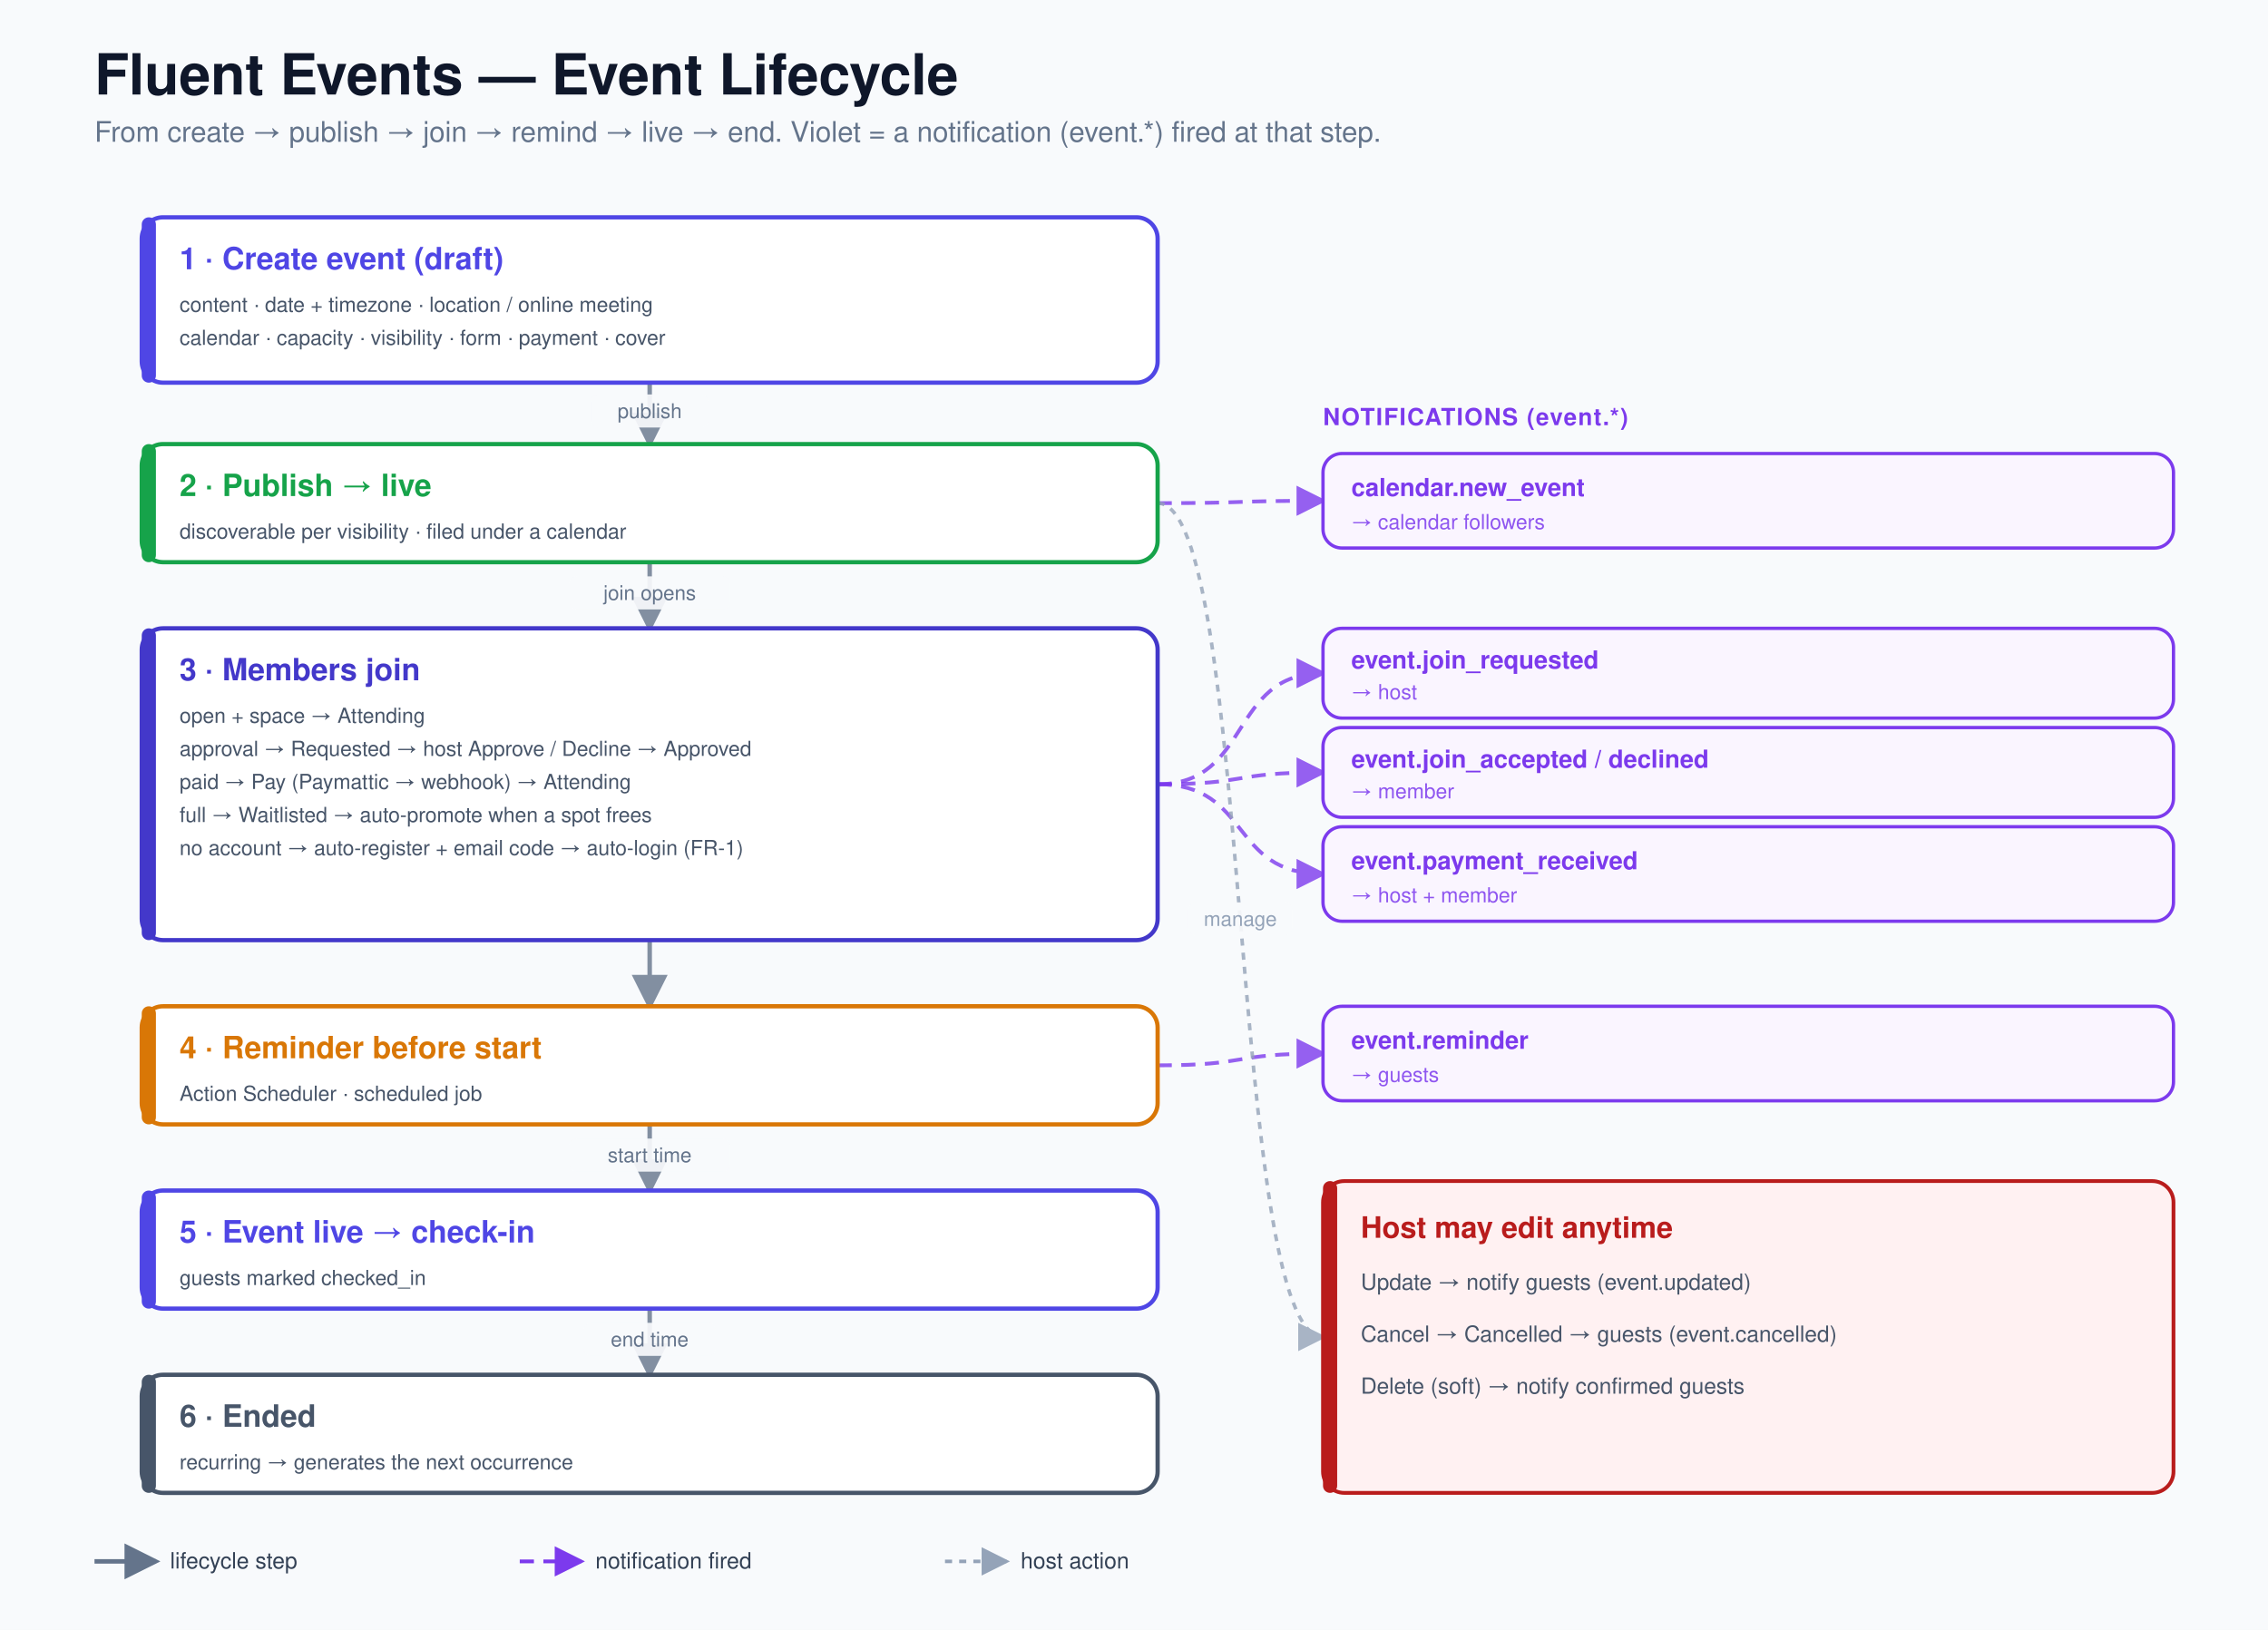
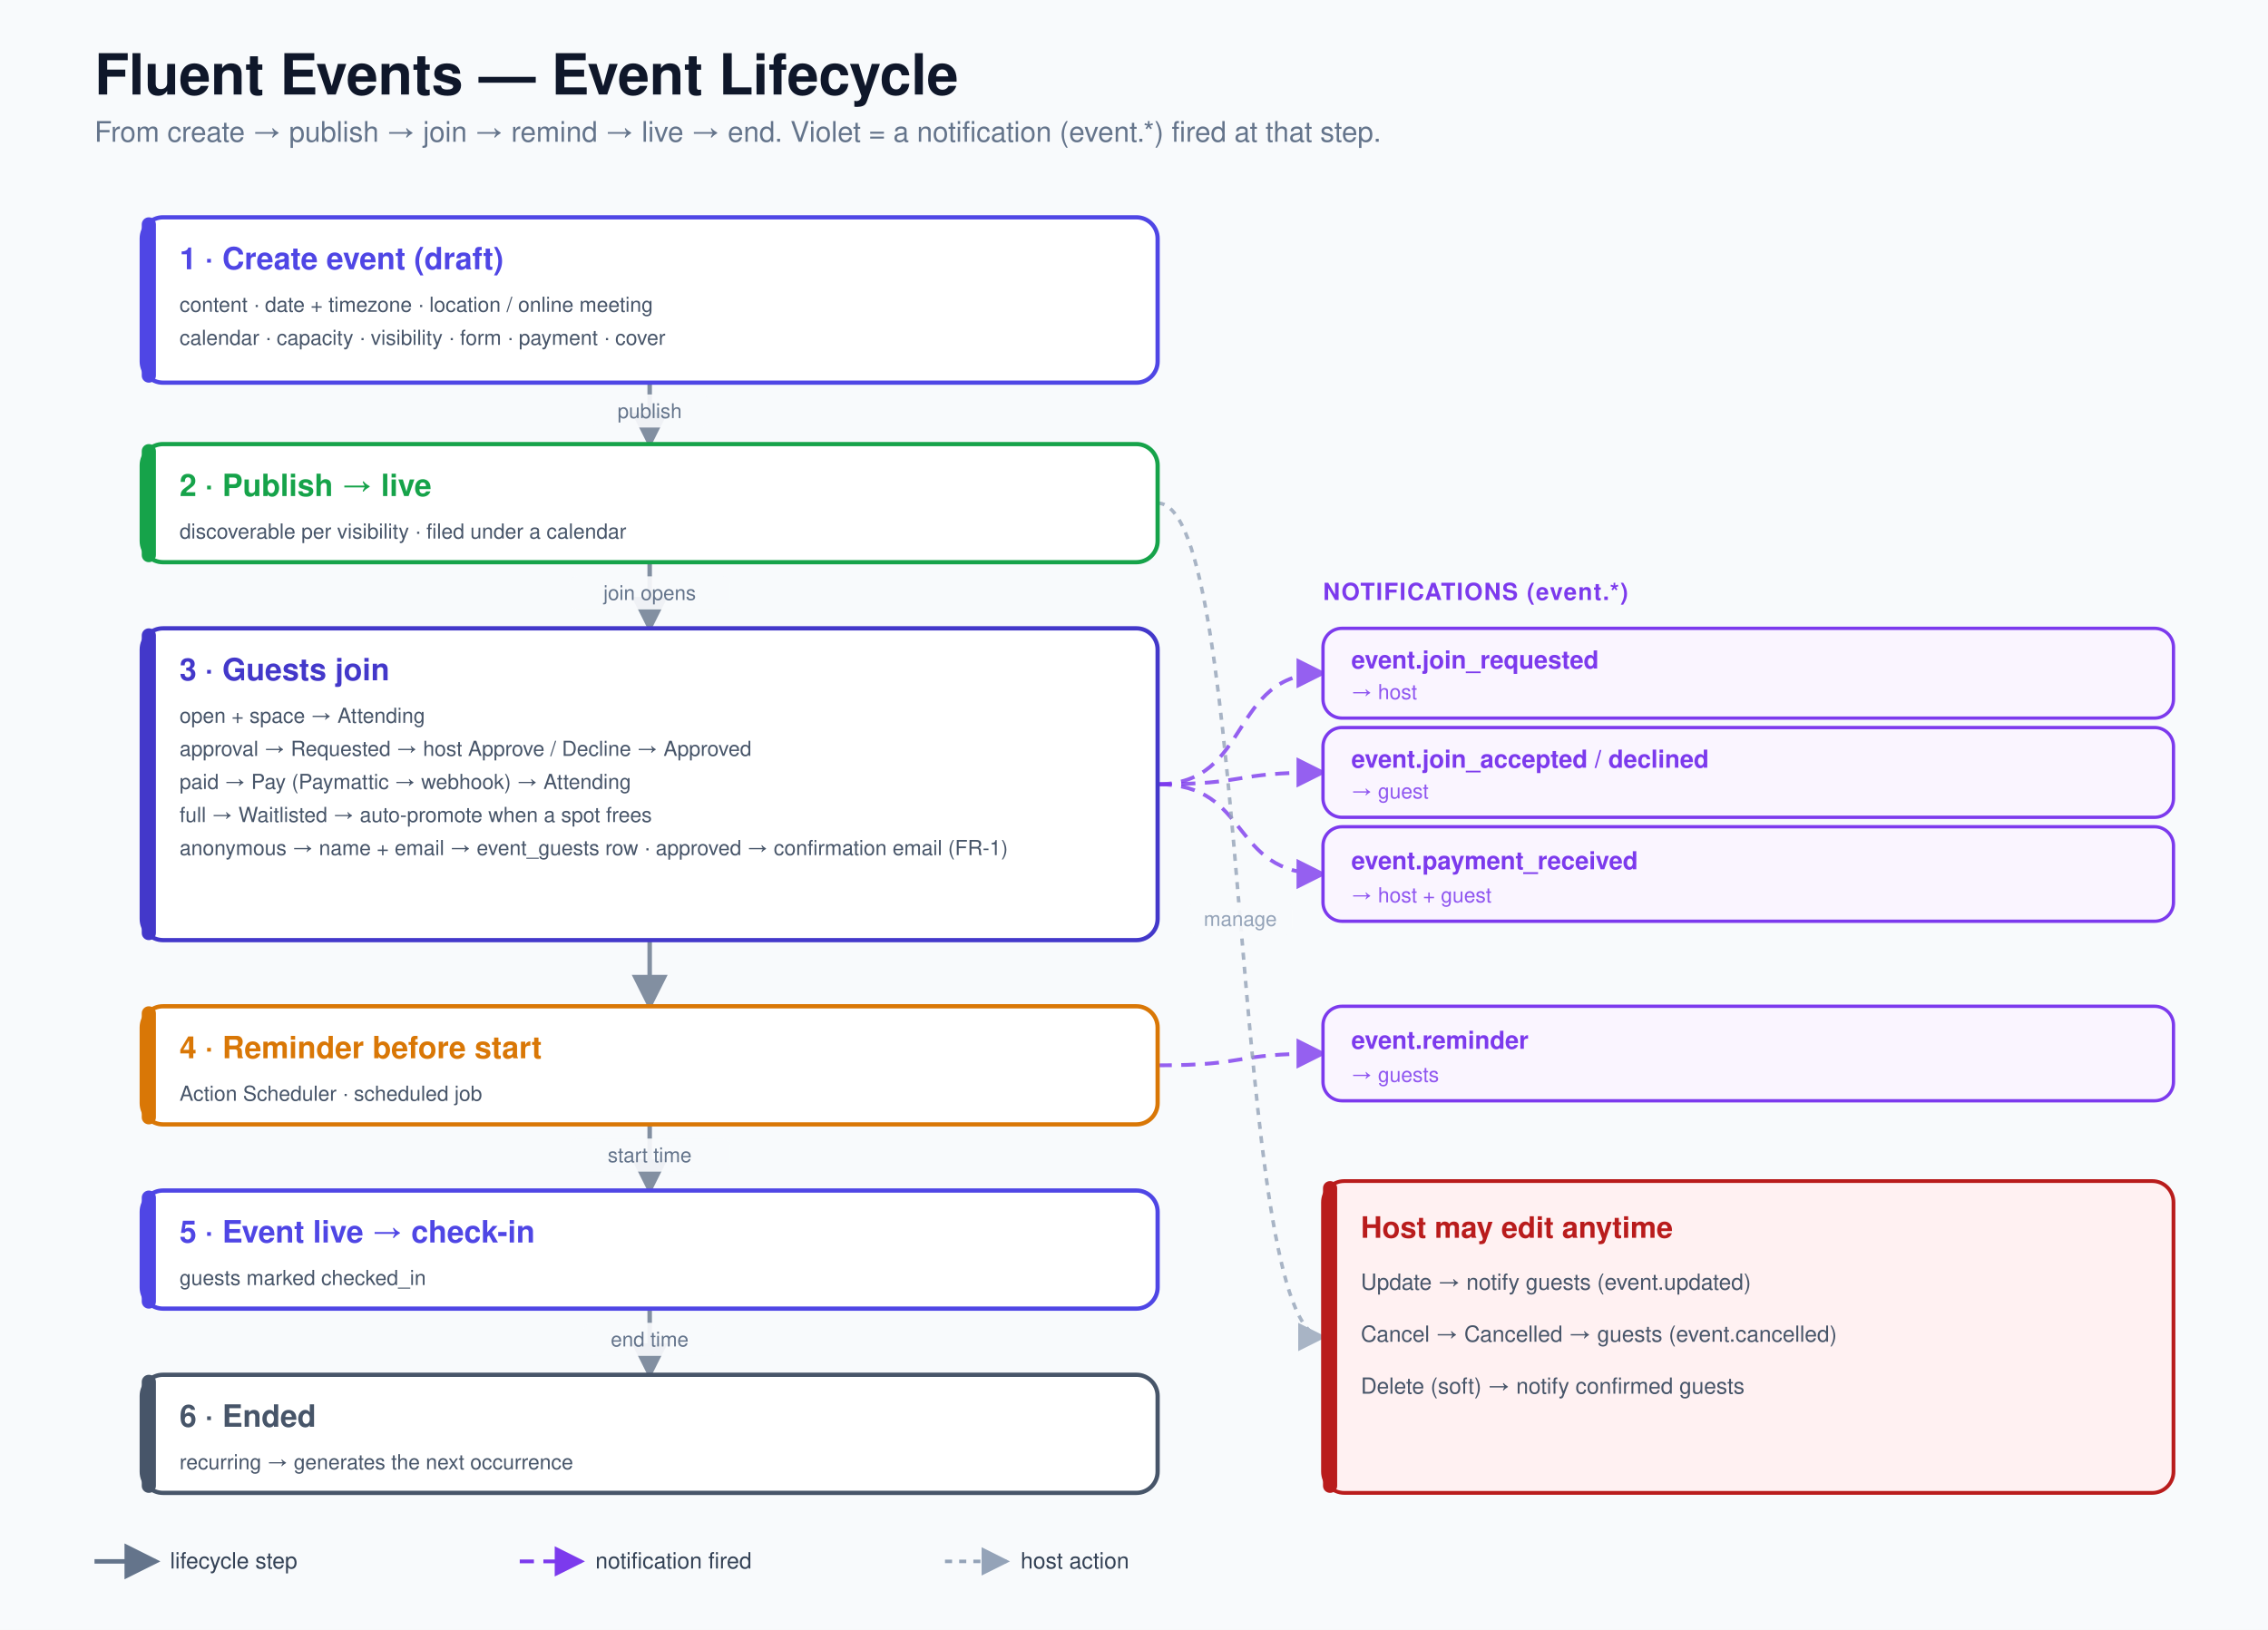
<svg xmlns="http://www.w3.org/2000/svg" width="960" height="690" viewBox="0 0 960 690" font-family="ui-sans-serif,Segoe UI,Helvetica,Arial,sans-serif">
  <defs>
    <marker id="ar94a3b8" markerWidth="11" markerHeight="11" refX="8" refY="5" orient="auto-start-reverse">
      <path d="M1,1 L9,5 L1,9 z" fill="#94a3b8" />
    </marker>
    <marker id="ar64748b" markerWidth="11" markerHeight="11" refX="8" refY="5" orient="auto-start-reverse">
      <path d="M1,1 L9,5 L1,9 z" fill="#64748b" />
    </marker>
    <marker id="ar7c3aed" markerWidth="11" markerHeight="11" refX="8" refY="5" orient="auto-start-reverse">
      <path d="M1,1 L9,5 L1,9 z" fill="#7c3aed" />
    </marker>
  </defs>
  <rect x="0" y="0" width="960" height="690" fill="#f8fafc" />
  <text x="40" y="40" font-size="24" font-weight="700" fill="#0f172a">Fluent Events — Event Lifecycle</text>
  <text x="40" y="60" font-size="12" fill="#64748b">From create → publish → join → remind → live → end. Violet = a notification (event.*) fired at that step.</text>
-   <text x="560" y="180" font-size="10" font-weight="700" fill="#7c3aed" letter-spacing="0.5">NOTIFICATIONS  (event.*)</text>
+   <text x="560" y="254" font-size="10" font-weight="700" fill="#7c3aed" letter-spacing="0.5">NOTIFICATIONS  (event.*)</text>
  <path d="M275.0,162 C275.0,202 275.0,148 275.0,188" fill="none" stroke="#64748b" stroke-width="1.9" opacity="0.8" marker-end="url(#ar64748b)" />
  <rect x="250" y="167" width="50" height="14" rx="3" fill="#f8fafc" opacity="0.92" />
  <text x="275" y="177" font-size="8.6" fill="#64748b" text-anchor="middle">publish</text>
  <path d="M275.0,238 C275.0,278 275.0,226 275.0,266" fill="none" stroke="#64748b" stroke-width="1.9" opacity="0.8" marker-end="url(#ar64748b)" />
  <rect x="241" y="244" width="68" height="14" rx="3" fill="#f8fafc" opacity="0.92" />
  <text x="275" y="254" font-size="8.6" fill="#64748b" text-anchor="middle">join opens</text>
  <path d="M275.0,398 C275.0,438 275.0,386 275.0,426" fill="none" stroke="#64748b" stroke-width="1.9" opacity="0.8" marker-end="url(#ar64748b)" />
  <path d="M275.0,476 C275.0,516 275.0,464 275.0,504" fill="none" stroke="#64748b" stroke-width="1.9" opacity="0.8" marker-end="url(#ar64748b)" />
  <rect x="241" y="482" width="68" height="14" rx="3" fill="#f8fafc" opacity="0.92" />
  <text x="275" y="492" font-size="8.6" fill="#64748b" text-anchor="middle">start time</text>
  <path d="M275.0,554 C275.0,594 275.0,542 275.0,582" fill="none" stroke="#64748b" stroke-width="1.9" opacity="0.8" marker-end="url(#ar64748b)" />
  <rect x="247" y="560" width="56" height="14" rx="3" fill="#f8fafc" opacity="0.92" />
  <text x="275" y="570" font-size="8.6" fill="#64748b" text-anchor="middle">end time</text>
-   <path d="M490,213.0 C530,213.0 520,212.0 560,212.0" fill="none" stroke="#7c3aed" stroke-width="1.6" opacity="0.8" stroke-dasharray="6,4" marker-end="url(#ar7c3aed)" />
  <path d="M490,332.0 C530,332.0 520,285.0 560,285.0" fill="none" stroke="#7c3aed" stroke-width="1.6" opacity="0.8" stroke-dasharray="6,4" marker-end="url(#ar7c3aed)" />
  <path d="M490,332.0 C530,332.0 520,327.0 560,327.0" fill="none" stroke="#7c3aed" stroke-width="1.6" opacity="0.8" stroke-dasharray="6,4" marker-end="url(#ar7c3aed)" />
  <path d="M490,332.0 C530,332.0 520,370.0 560,370.0" fill="none" stroke="#7c3aed" stroke-width="1.6" opacity="0.8" stroke-dasharray="6,4" marker-end="url(#ar7c3aed)" />
  <path d="M490,451.0 C530,451.0 520,446.0 560,446.0" fill="none" stroke="#7c3aed" stroke-width="1.6" opacity="0.8" stroke-dasharray="6,4" marker-end="url(#ar7c3aed)" />
  <path d="M490,213.0 C530,213.0 520,566.0 560,566.0" fill="none" stroke="#94a3b8" stroke-width="1.5" opacity="0.8" stroke-dasharray="3,3" marker-end="url(#ar94a3b8)" />
  <rect x="503" y="382" width="44" height="14" rx="3" fill="#f8fafc" opacity="0.92" />
  <text x="525" y="392" font-size="8.6" fill="#94a3b8" text-anchor="middle">manage</text>
  <g>
    <rect x="60" y="92" width="430" height="70" rx="9" fill="#ffffff" stroke="#4f46e5" stroke-width="1.8" />
    <rect x="60" y="92" width="6" height="70" rx="3" fill="#4f46e5" />
    <text x="76" y="114" font-size="13" font-weight="700" fill="#4f46e5">1 · Create event  (draft)</text>
    <text x="76" y="132" font-size="8.8" fill="#475569">content · date + timezone · location / online meeting</text>
    <text x="76" y="146" font-size="8.8" fill="#475569">calendar · capacity · visibility · form · payment · cover</text>
  </g>
  <g>
    <rect x="60" y="188" width="430" height="50" rx="9" fill="#ffffff" stroke="#16a34a" stroke-width="1.8" />
    <rect x="60" y="188" width="6" height="50" rx="3" fill="#16a34a" />
    <text x="76" y="210" font-size="13" font-weight="700" fill="#16a34a">2 · Publish → live</text>
    <text x="76" y="228" font-size="8.8" fill="#475569">discoverable per visibility · filed under a calendar</text>
  </g>
  <g>
    <rect x="60" y="266" width="430" height="132" rx="9" fill="#ffffff" stroke="#4338ca" stroke-width="1.8" />
    <rect x="60" y="266" width="6" height="132" rx="3" fill="#4338ca" />
-     <text x="76" y="288" font-size="13" font-weight="700" fill="#4338ca">3 · Members join</text>
+     <text x="76" y="288" font-size="13" font-weight="700" fill="#4338ca">3 · Guests join</text>
    <text x="76" y="306" font-size="8.8" fill="#475569">open + space   →   Attending</text>
    <text x="76" y="320" font-size="8.8" fill="#475569">approval   →   Requested   →   host Approve / Decline   →   Approved</text>
    <text x="76" y="334" font-size="8.8" fill="#475569">paid   →   Pay (Paymattic → webhook)   →   Attending</text>
    <text x="76" y="348" font-size="8.8" fill="#475569">full   →   Waitlisted   →   auto-promote when a spot frees</text>
-     <text x="76" y="362" font-size="8.8" fill="#475569">no account   →   auto-register + email code → auto-login (FR-1)</text>
+     <text x="76" y="362" font-size="8.8" fill="#475569">anonymous  →  name + email → event_guests row · approved → confirmation email (FR-1)</text>
  </g>
  <g>
    <rect x="60" y="426" width="430" height="50" rx="9" fill="#ffffff" stroke="#d97706" stroke-width="1.8" />
    <rect x="60" y="426" width="6" height="50" rx="3" fill="#d97706" />
    <text x="76" y="448" font-size="13" font-weight="700" fill="#d97706">4 · Reminder before start</text>
    <text x="76" y="466" font-size="8.8" fill="#475569">Action Scheduler · scheduled job</text>
  </g>
  <g>
    <rect x="60" y="504" width="430" height="50" rx="9" fill="#ffffff" stroke="#4f46e5" stroke-width="1.8" />
    <rect x="60" y="504" width="6" height="50" rx="3" fill="#4f46e5" />
    <text x="76" y="526" font-size="13" font-weight="700" fill="#4f46e5">5 · Event live → check-in</text>
    <text x="76" y="544" font-size="8.8" fill="#475569">guests marked checked_in</text>
  </g>
  <g>
    <rect x="60" y="582" width="430" height="50" rx="9" fill="#ffffff" stroke="#475569" stroke-width="1.8" />
    <rect x="60" y="582" width="6" height="50" rx="3" fill="#475569" />
    <text x="76" y="604" font-size="13" font-weight="700" fill="#475569">6 · Ended</text>
    <text x="76" y="622" font-size="8.8" fill="#475569">recurring → generates the next occurrence</text>
  </g>
  <g>
-     <rect x="560" y="192" width="360" height="40" rx="8" fill="#faf5ff" stroke="#7c3aed" stroke-width="1.4" />
-     <text x="572" y="210" font-size="10.5" font-weight="700" fill="#7c3aed">calendar.new_event</text>
-     <text x="572" y="224" font-size="8.8" fill="#7c3aed" opacity="0.85">→ calendar followers</text>
-   </g>
-   <g>
    <rect x="560" y="266" width="360" height="38" rx="8" fill="#faf5ff" stroke="#7c3aed" stroke-width="1.4" />
    <text x="572" y="283" font-size="10.5" font-weight="700" fill="#7c3aed">event.join_requested</text>
    <text x="572" y="296" font-size="8.8" fill="#7c3aed" opacity="0.85">→ host</text>
  </g>
  <g>
    <rect x="560" y="308" width="360" height="38" rx="8" fill="#faf5ff" stroke="#7c3aed" stroke-width="1.4" />
    <text x="572" y="325" font-size="10.5" font-weight="700" fill="#7c3aed">event.join_accepted / declined</text>
-     <text x="572" y="338" font-size="8.8" fill="#7c3aed" opacity="0.85">→ member</text>
+     <text x="572" y="338" font-size="8.8" fill="#7c3aed" opacity="0.85">→ guest</text>
  </g>
  <g>
    <rect x="560" y="350" width="360" height="40" rx="8" fill="#faf5ff" stroke="#7c3aed" stroke-width="1.4" />
    <text x="572" y="368" font-size="10.5" font-weight="700" fill="#7c3aed">event.payment_received</text>
-     <text x="572" y="382" font-size="8.8" fill="#7c3aed" opacity="0.85">→ host + member</text>
+     <text x="572" y="382" font-size="8.8" fill="#7c3aed" opacity="0.85">→ host + guest</text>
  </g>
  <g>
    <rect x="560" y="426" width="360" height="40" rx="8" fill="#faf5ff" stroke="#7c3aed" stroke-width="1.4" />
    <text x="572" y="444" font-size="10.5" font-weight="700" fill="#7c3aed">event.reminder</text>
    <text x="572" y="458" font-size="8.8" fill="#7c3aed" opacity="0.85">→ guests</text>
  </g>
  <g>
    <rect x="560" y="500" width="360" height="132" rx="9" fill="#fff1f2" stroke="#b91c1c" stroke-width="1.6" />
    <rect x="560" y="500" width="6" height="132" rx="3" fill="#b91c1c" />
    <text x="576" y="524" font-size="12.5" font-weight="700" fill="#b91c1c">Host may edit anytime</text>
    <text x="576" y="546" font-size="9.4" fill="#475569">Update  →  notify guests  (event.updated)</text>
    <text x="576" y="568" font-size="9.4" fill="#475569">Cancel  →  Cancelled  →  guests  (event.cancelled)</text>
    <text x="576" y="590" font-size="9.4" fill="#475569">Delete (soft)  →  notify confirmed guests</text>
  </g>
  <g transform="translate(40,664)">
    <line x1="0" y1="-3" x2="26" y2="-3" stroke="#64748b" stroke-width="1.9" marker-end="url(#ar64748b)" />
    <text x="32" y="0" font-size="9.5" fill="#334155">lifecycle step</text>
    <line x1="180" y1="-3" x2="206" y2="-3" stroke="#7c3aed" stroke-width="1.6" stroke-dasharray="6,4" marker-end="url(#ar7c3aed)" />
    <text x="212" y="0" font-size="9.5" fill="#334155">notification fired</text>
    <line x1="360" y1="-3" x2="386" y2="-3" stroke="#94a3b8" stroke-width="1.5" stroke-dasharray="3,3" marker-end="url(#ar94a3b8)" />
    <text x="392" y="0" font-size="9.5" fill="#334155">host action</text>
  </g>
</svg>
